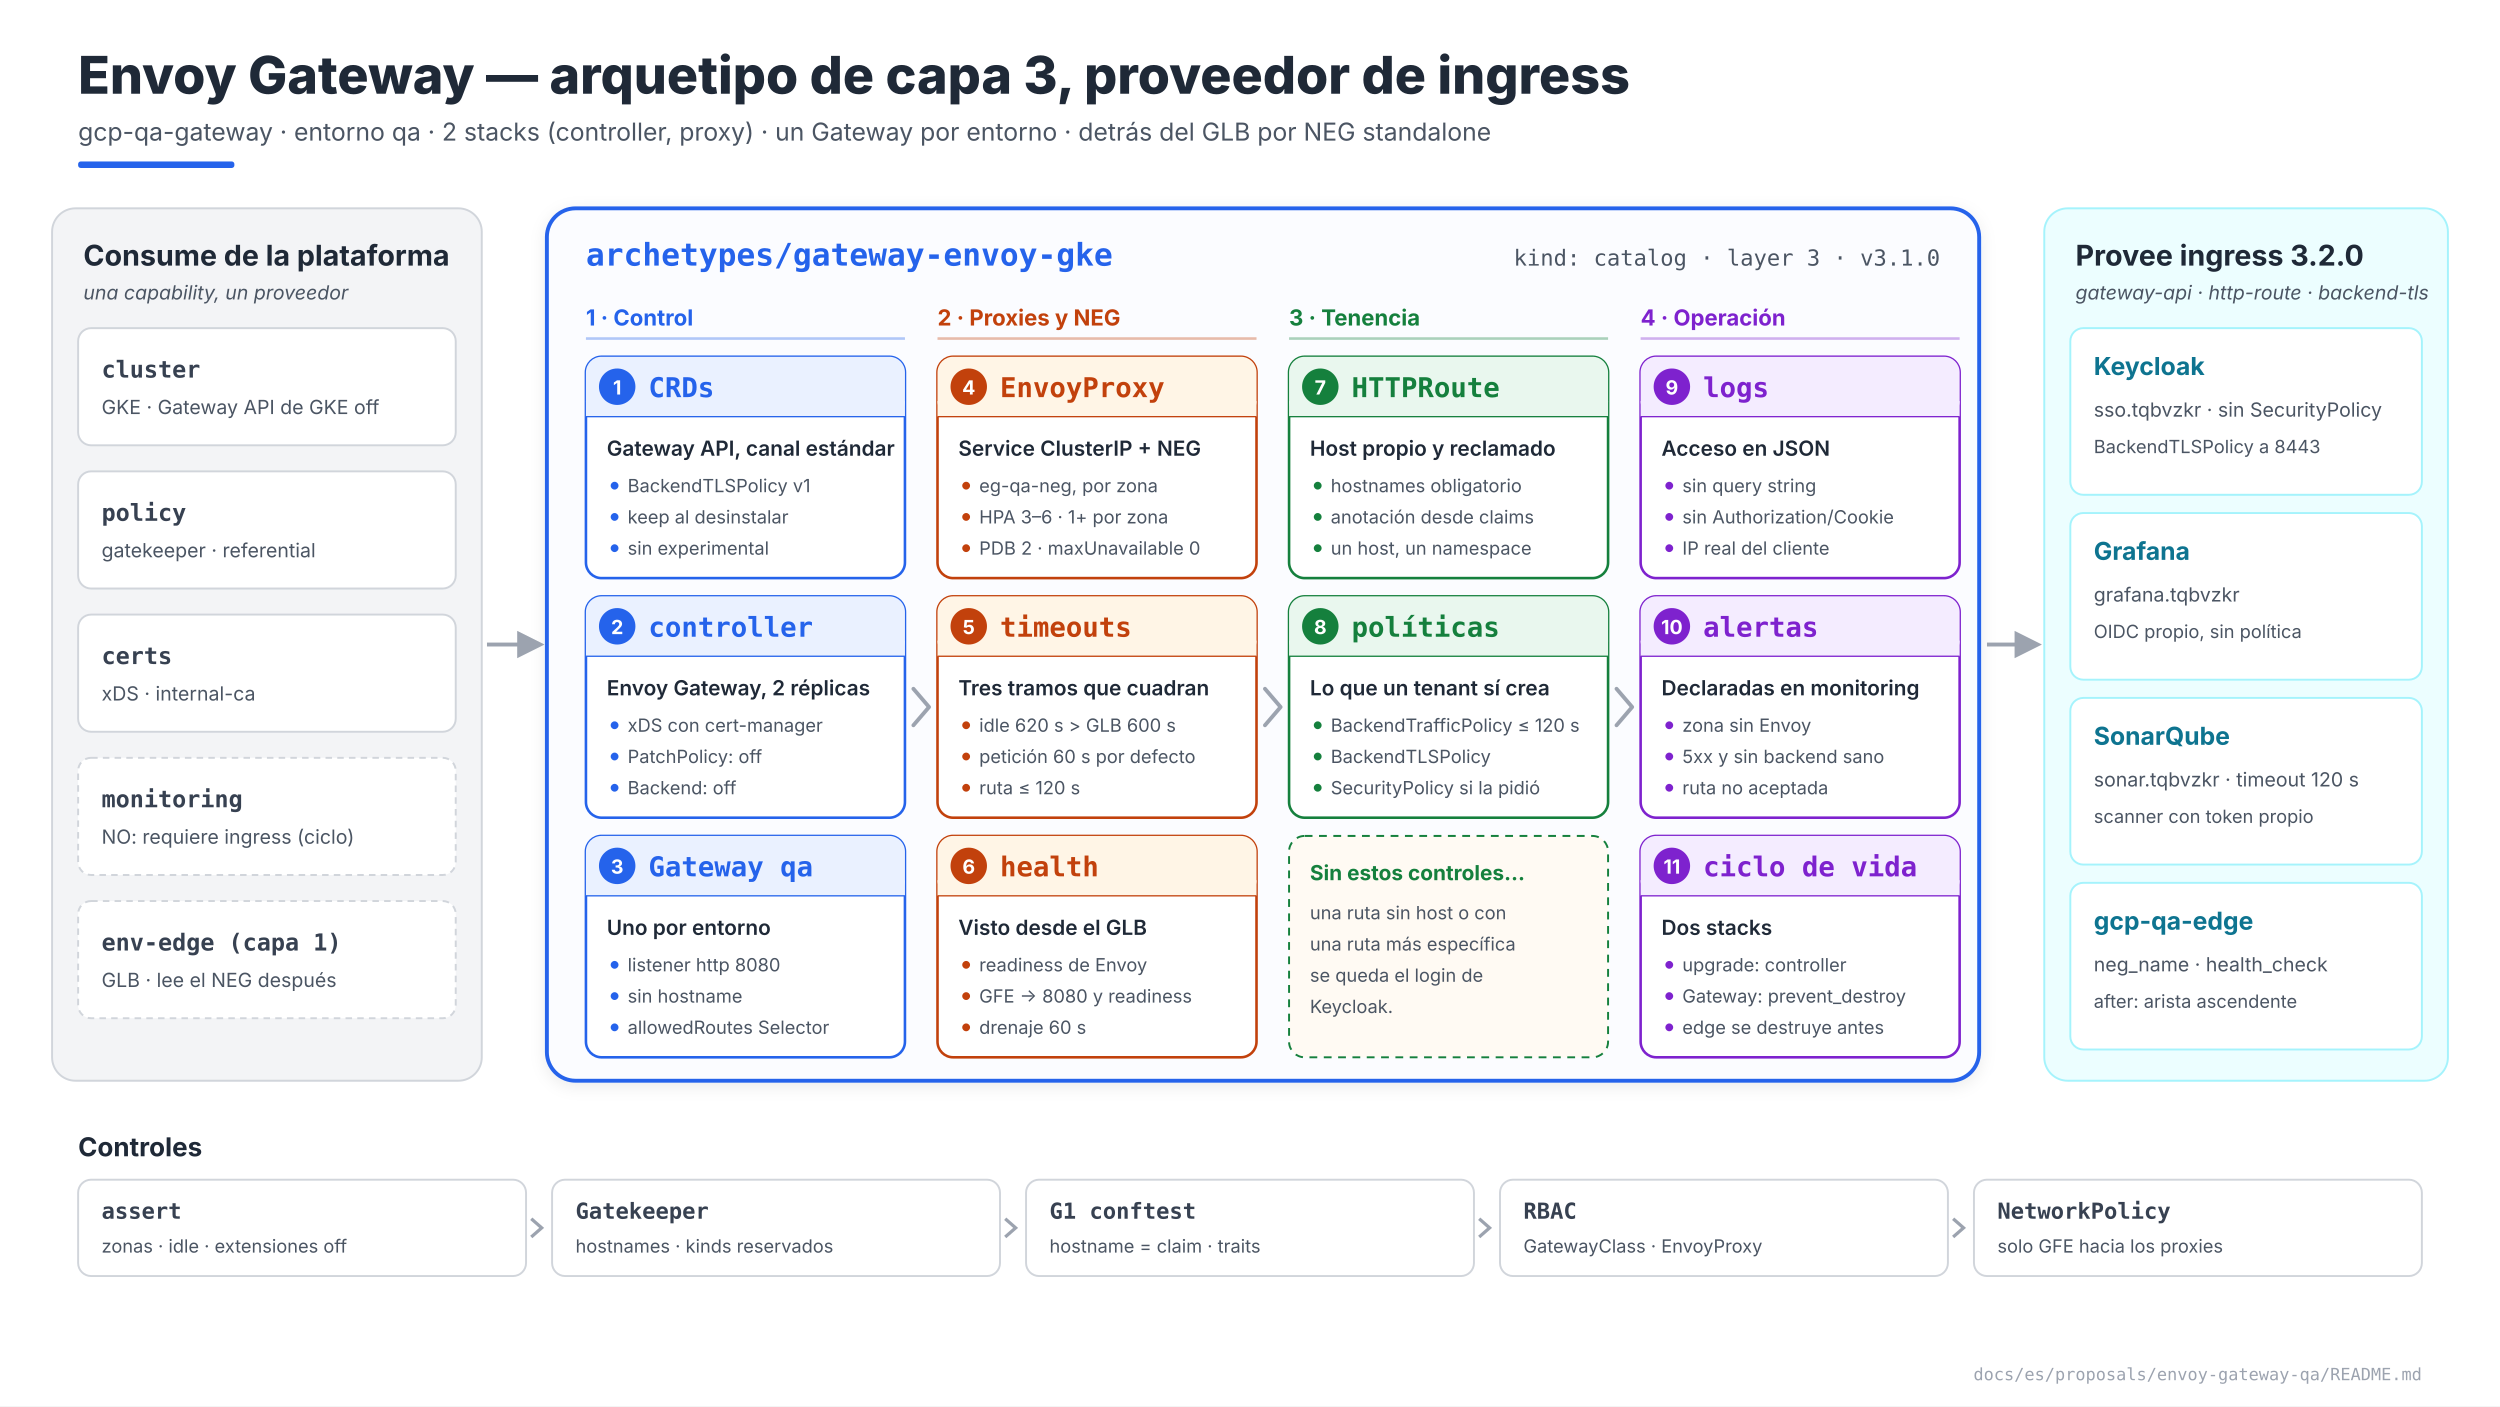
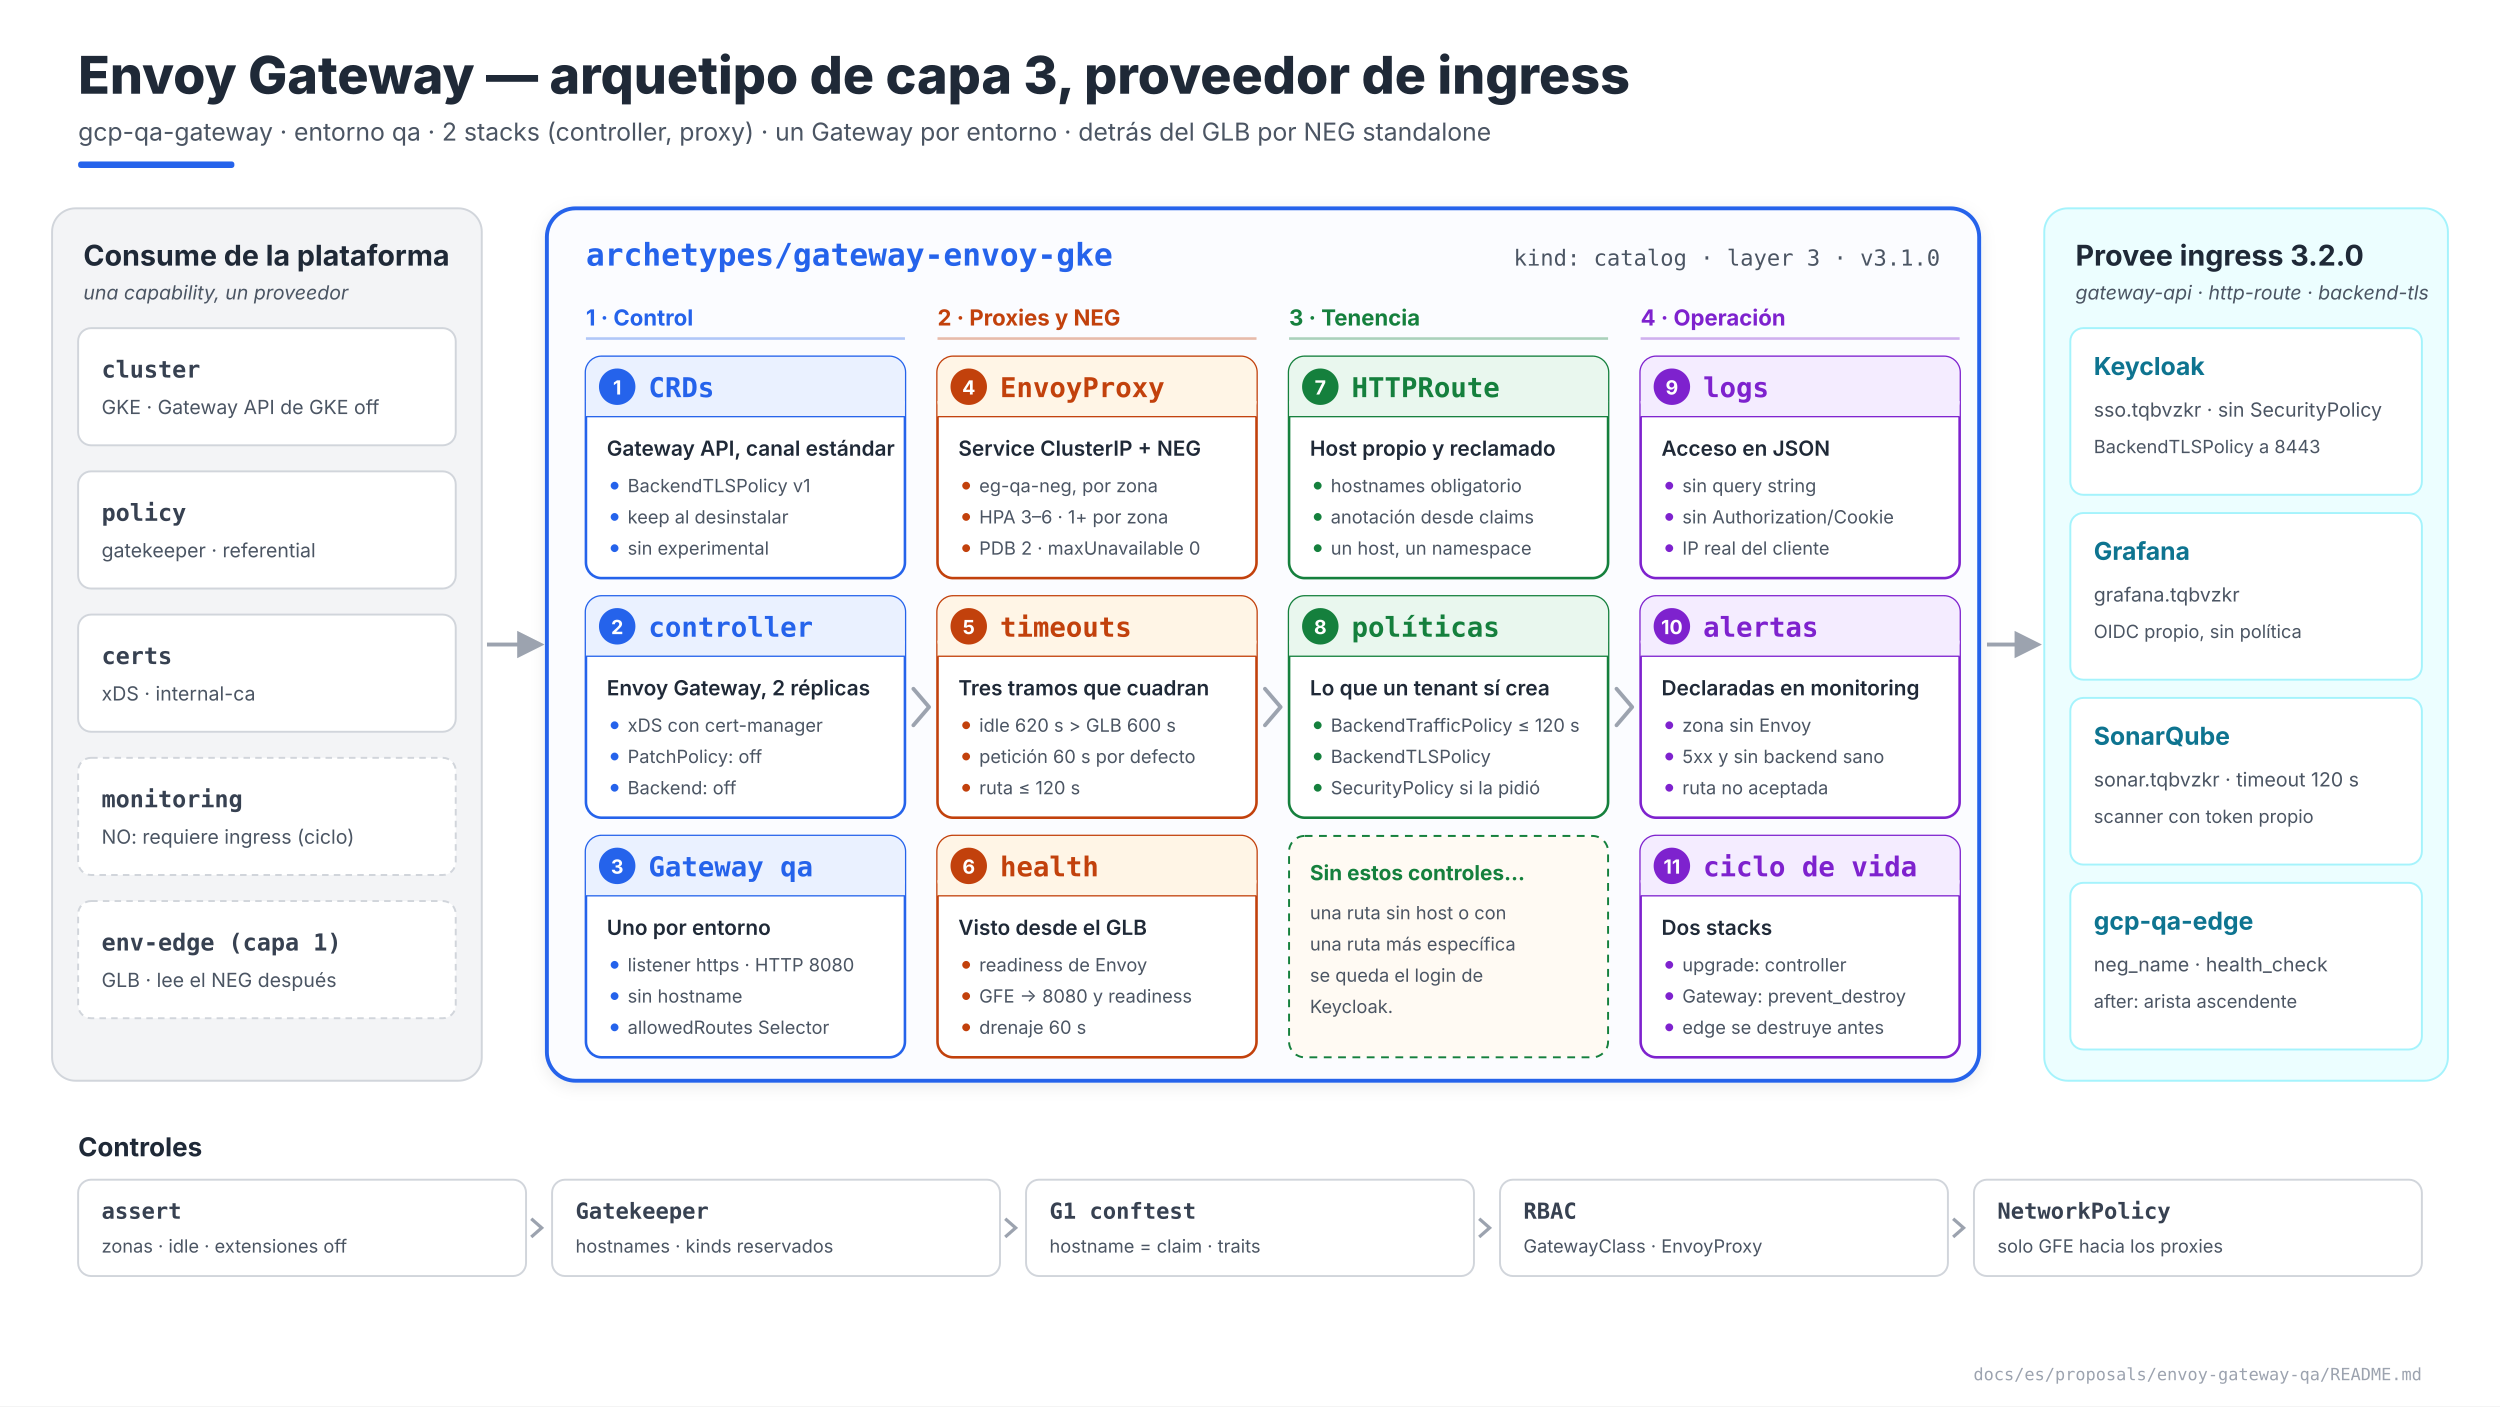
<svg xmlns="http://www.w3.org/2000/svg" viewBox="0 0 1920 1080" width="1920" height="1080" role="img" aria-label="Arquetipo gateway-envoy-gke: bloques">
  <defs>
    <marker id="ah" viewBox="0 0 10 10" refX="8" refY="5" markerWidth="7" markerHeight="7" orient="auto-start-reverse">
      <path d="M0,0 L10,5 L0,10 z" fill="#9ca3af" />
    </marker>
    <filter id="sh" x="-5%" y="-5%" width="110%" height="115%">
      <feDropShadow dx="0" dy="3" stdDeviation="6" flood-color="#111827" flood-opacity="0.08" />
    </filter>
  </defs>
  <rect width="1920" height="1080" fill="#ffffff" />
  <text x="60" y="72" font-family="'Inter','Segoe UI','Helvetica Neue',Arial,sans-serif" font-size="40" font-weight="800" fill="#1f2937" text-anchor="start">Envoy Gateway — arquetipo de capa 3, proveedor de ingress</text>
  <text x="60" y="108" font-family="'Inter','Segoe UI','Helvetica Neue',Arial,sans-serif" font-size="19" font-weight="400" fill="#4b5563" text-anchor="start">gcp-qa-gateway · entorno qa · 2 stacks (controller, proxy) · un Gateway por entorno · detrás del GLB por NEG standalone</text>
  <rect x="60" y="124" width="120" height="5" rx="2" fill="#2563eb" />
  <rect x="40" y="160" width="330" height="670" rx="18" fill="#f3f4f6" stroke="#d1d5db" stroke-width="1.5" />
  <text x="64" y="204" font-family="'Inter','Segoe UI','Helvetica Neue',Arial,sans-serif" font-size="22" font-weight="700" fill="#1f2937" text-anchor="start">Consume de la plataforma</text>
  <text x="64" y="230" font-family="'Inter','Segoe UI','Helvetica Neue',Arial,sans-serif" font-size="15" font-weight="400" fill="#4b5563" text-anchor="start" font-style="italic">una capability, un proveedor</text>
  <rect x="60" y="252" width="290" height="90" rx="10" fill="#ffffff" stroke="#d1d5db" stroke-width="1.5" />
  <text x="78" y="290" font-family="'JetBrains Mono','SFMono-Regular',Consolas,monospace" font-size="18" font-weight="700" fill="#374151" text-anchor="start">cluster</text>
  <text x="78" y="318" font-family="'Inter','Segoe UI','Helvetica Neue',Arial,sans-serif" font-size="15" font-weight="400" fill="#4b5563" text-anchor="start">GKE · Gateway API de GKE off</text>
  <rect x="60" y="362" width="290" height="90" rx="10" fill="#ffffff" stroke="#d1d5db" stroke-width="1.5" />
  <text x="78" y="400" font-family="'JetBrains Mono','SFMono-Regular',Consolas,monospace" font-size="18" font-weight="700" fill="#374151" text-anchor="start">policy</text>
  <text x="78" y="428" font-family="'Inter','Segoe UI','Helvetica Neue',Arial,sans-serif" font-size="15" font-weight="400" fill="#4b5563" text-anchor="start">gatekeeper · referential</text>
  <rect x="60" y="472" width="290" height="90" rx="10" fill="#ffffff" stroke="#d1d5db" stroke-width="1.5" />
  <text x="78" y="510" font-family="'JetBrains Mono','SFMono-Regular',Consolas,monospace" font-size="18" font-weight="700" fill="#374151" text-anchor="start">certs</text>
  <text x="78" y="538" font-family="'Inter','Segoe UI','Helvetica Neue',Arial,sans-serif" font-size="15" font-weight="400" fill="#4b5563" text-anchor="start">xDS · internal-ca</text>
  <rect x="60" y="582" width="290" height="90" rx="10" fill="#ffffff" stroke="#d1d5db" stroke-width="1.5" stroke-dasharray="5 4" />
  <text x="78" y="620" font-family="'JetBrains Mono','SFMono-Regular',Consolas,monospace" font-size="18" font-weight="700" fill="#374151" text-anchor="start">monitoring</text>
  <text x="78" y="648" font-family="'Inter','Segoe UI','Helvetica Neue',Arial,sans-serif" font-size="15" font-weight="400" fill="#4b5563" text-anchor="start">NO: requiere ingress (ciclo)</text>
  <rect x="60" y="692" width="290" height="90" rx="10" fill="#ffffff" stroke="#d1d5db" stroke-width="1.5" stroke-dasharray="5 4" />
  <text x="78" y="730" font-family="'JetBrains Mono','SFMono-Regular',Consolas,monospace" font-size="18" font-weight="700" fill="#374151" text-anchor="start">env-edge (capa 1)</text>
  <text x="78" y="758" font-family="'Inter','Segoe UI','Helvetica Neue',Arial,sans-serif" font-size="15" font-weight="400" fill="#4b5563" text-anchor="start">GLB · lee el NEG después</text>
  <g filter="url(#sh)">
    <rect x="420" y="160" width="1100" height="670" rx="22" fill="#fbfcff" stroke="#2563eb" stroke-width="3" />
  </g>
  <text x="450" y="204" font-family="'JetBrains Mono','SFMono-Regular',Consolas,monospace" font-size="24" font-weight="800" fill="#2563eb" text-anchor="start">archetypes/gateway-envoy-gke</text>
  <text x="1490" y="204" font-family="'JetBrains Mono','SFMono-Regular',Consolas,monospace" font-size="17" font-weight="500" fill="#4b5563" text-anchor="end">kind: catalog · layer 3 · v3.1.0</text>
  <text x="450" y="250" font-family="'Inter','Segoe UI','Helvetica Neue',Arial,sans-serif" font-size="17" font-weight="700" fill="#2563eb" text-anchor="start">1 · Control</text>
  <line x1="450" y1="260" x2="695" y2="260" stroke="#2563eb" stroke-width="2" opacity="0.35" />
  <text x="720" y="250" font-family="'Inter','Segoe UI','Helvetica Neue',Arial,sans-serif" font-size="17" font-weight="700" fill="#c2410c" text-anchor="start">2 · Proxies y NEG</text>
  <line x1="720" y1="260" x2="965" y2="260" stroke="#c2410c" stroke-width="2" opacity="0.35" />
  <text x="990" y="250" font-family="'Inter','Segoe UI','Helvetica Neue',Arial,sans-serif" font-size="17" font-weight="700" fill="#15803d" text-anchor="start">3 · Tenencia</text>
  <line x1="990" y1="260" x2="1235" y2="260" stroke="#15803d" stroke-width="2" opacity="0.35" />
  <text x="1260" y="250" font-family="'Inter','Segoe UI','Helvetica Neue',Arial,sans-serif" font-size="17" font-weight="700" fill="#7e22ce" text-anchor="start">4 · Operación</text>
  <line x1="1260" y1="260" x2="1505" y2="260" stroke="#7e22ce" stroke-width="2" opacity="0.35" />
  <rect x="450" y="274" width="245" height="170" rx="12" fill="#ffffff" stroke="#2563eb" stroke-width="2" />
  <rect x="450" y="274" width="245" height="46" rx="12" fill="#eaf1ff" />
  <rect x="450" y="308" width="245" height="12" fill="#eaf1ff" />
  <line x1="450" y1="320" x2="695" y2="320" stroke="#2563eb" stroke-width="1" />
  <circle cx="474" cy="297" r="14" fill="#2563eb" />
  <text x="474" y="303" font-family="'Inter','Segoe UI','Helvetica Neue',Arial,sans-serif" font-size="15" font-weight="700" fill="#ffffff" text-anchor="middle">1</text>
  <text x="498" y="305" font-family="'JetBrains Mono','SFMono-Regular',Consolas,monospace" font-size="21" font-weight="700" fill="#2563eb" text-anchor="start">CRDs</text>
  <text x="466" y="350" font-family="'Inter','Segoe UI','Helvetica Neue',Arial,sans-serif" font-size="16" font-weight="600" fill="#1f2937" text-anchor="start">Gateway API, canal estándar</text>
  <circle cx="472" cy="373" r="3" fill="#2563eb" />
  <text x="482" y="378" font-family="'Inter','Segoe UI','Helvetica Neue',Arial,sans-serif" font-size="14" font-weight="400" fill="#4b5563" text-anchor="start">BackendTLSPolicy v1</text>
  <circle cx="472" cy="397" r="3" fill="#2563eb" />
  <text x="482" y="402" font-family="'Inter','Segoe UI','Helvetica Neue',Arial,sans-serif" font-size="14" font-weight="400" fill="#4b5563" text-anchor="start">keep al desinstalar</text>
  <circle cx="472" cy="421" r="3" fill="#2563eb" />
  <text x="482" y="426" font-family="'Inter','Segoe UI','Helvetica Neue',Arial,sans-serif" font-size="14" font-weight="400" fill="#4b5563" text-anchor="start">sin experimental</text>
  <rect x="450" y="458" width="245" height="170" rx="12" fill="#ffffff" stroke="#2563eb" stroke-width="2" />
  <rect x="450" y="458" width="245" height="46" rx="12" fill="#eaf1ff" />
  <rect x="450" y="492" width="245" height="12" fill="#eaf1ff" />
  <line x1="450" y1="504" x2="695" y2="504" stroke="#2563eb" stroke-width="1" />
  <circle cx="474" cy="481" r="14" fill="#2563eb" />
  <text x="474" y="487" font-family="'Inter','Segoe UI','Helvetica Neue',Arial,sans-serif" font-size="15" font-weight="700" fill="#ffffff" text-anchor="middle">2</text>
  <text x="498" y="489" font-family="'JetBrains Mono','SFMono-Regular',Consolas,monospace" font-size="21" font-weight="700" fill="#2563eb" text-anchor="start">controller</text>
  <text x="466" y="534" font-family="'Inter','Segoe UI','Helvetica Neue',Arial,sans-serif" font-size="16" font-weight="600" fill="#1f2937" text-anchor="start">Envoy Gateway, 2 réplicas</text>
  <circle cx="472" cy="557" r="3" fill="#2563eb" />
  <text x="482" y="562" font-family="'Inter','Segoe UI','Helvetica Neue',Arial,sans-serif" font-size="14" font-weight="400" fill="#4b5563" text-anchor="start">xDS con cert-manager</text>
  <circle cx="472" cy="581" r="3" fill="#2563eb" />
  <text x="482" y="586" font-family="'Inter','Segoe UI','Helvetica Neue',Arial,sans-serif" font-size="14" font-weight="400" fill="#4b5563" text-anchor="start">PatchPolicy: off</text>
  <circle cx="472" cy="605" r="3" fill="#2563eb" />
  <text x="482" y="610" font-family="'Inter','Segoe UI','Helvetica Neue',Arial,sans-serif" font-size="14" font-weight="400" fill="#4b5563" text-anchor="start">Backend: off</text>
  <rect x="450" y="642" width="245" height="170" rx="12" fill="#ffffff" stroke="#2563eb" stroke-width="2" />
  <rect x="450" y="642" width="245" height="46" rx="12" fill="#eaf1ff" />
  <rect x="450" y="676" width="245" height="12" fill="#eaf1ff" />
  <line x1="450" y1="688" x2="695" y2="688" stroke="#2563eb" stroke-width="1" />
  <circle cx="474" cy="665" r="14" fill="#2563eb" />
  <text x="474" y="671" font-family="'Inter','Segoe UI','Helvetica Neue',Arial,sans-serif" font-size="15" font-weight="700" fill="#ffffff" text-anchor="middle">3</text>
  <text x="498" y="673" font-family="'JetBrains Mono','SFMono-Regular',Consolas,monospace" font-size="21" font-weight="700" fill="#2563eb" text-anchor="start">Gateway qa</text>
  <text x="466" y="718" font-family="'Inter','Segoe UI','Helvetica Neue',Arial,sans-serif" font-size="16" font-weight="600" fill="#1f2937" text-anchor="start">Uno por entorno</text>
  <circle cx="472" cy="741" r="3" fill="#2563eb" />
-   <text x="482" y="746" font-family="'Inter','Segoe UI','Helvetica Neue',Arial,sans-serif" font-size="14" font-weight="400" fill="#4b5563" text-anchor="start">listener http 8080</text>
+   <text x="482" y="746" font-family="'Inter','Segoe UI','Helvetica Neue',Arial,sans-serif" font-size="14" font-weight="400" fill="#4b5563" text-anchor="start">listener https · HTTP 8080</text>
  <circle cx="472" cy="765" r="3" fill="#2563eb" />
  <text x="482" y="770" font-family="'Inter','Segoe UI','Helvetica Neue',Arial,sans-serif" font-size="14" font-weight="400" fill="#4b5563" text-anchor="start">sin hostname</text>
  <circle cx="472" cy="789" r="3" fill="#2563eb" />
  <text x="482" y="794" font-family="'Inter','Segoe UI','Helvetica Neue',Arial,sans-serif" font-size="14" font-weight="400" fill="#4b5563" text-anchor="start">allowedRoutes Selector</text>
  <rect x="720" y="274" width="245" height="170" rx="12" fill="#ffffff" stroke="#c2410c" stroke-width="2" />
  <rect x="720" y="274" width="245" height="46" rx="12" fill="#fff5e6" />
  <rect x="720" y="308" width="245" height="12" fill="#fff5e6" />
  <line x1="720" y1="320" x2="965" y2="320" stroke="#c2410c" stroke-width="1" />
  <circle cx="744" cy="297" r="14" fill="#c2410c" />
  <text x="744" y="303" font-family="'Inter','Segoe UI','Helvetica Neue',Arial,sans-serif" font-size="15" font-weight="700" fill="#ffffff" text-anchor="middle">4</text>
  <text x="768" y="305" font-family="'JetBrains Mono','SFMono-Regular',Consolas,monospace" font-size="21" font-weight="700" fill="#c2410c" text-anchor="start">EnvoyProxy</text>
  <text x="736" y="350" font-family="'Inter','Segoe UI','Helvetica Neue',Arial,sans-serif" font-size="16" font-weight="600" fill="#1f2937" text-anchor="start">Service ClusterIP + NEG</text>
  <circle cx="742" cy="373" r="3" fill="#c2410c" />
  <text x="752" y="378" font-family="'Inter','Segoe UI','Helvetica Neue',Arial,sans-serif" font-size="14" font-weight="400" fill="#4b5563" text-anchor="start">eg-qa-neg, por zona</text>
  <circle cx="742" cy="397" r="3" fill="#c2410c" />
  <text x="752" y="402" font-family="'Inter','Segoe UI','Helvetica Neue',Arial,sans-serif" font-size="14" font-weight="400" fill="#4b5563" text-anchor="start">HPA 3–6 · 1+ por zona</text>
  <circle cx="742" cy="421" r="3" fill="#c2410c" />
  <text x="752" y="426" font-family="'Inter','Segoe UI','Helvetica Neue',Arial,sans-serif" font-size="14" font-weight="400" fill="#4b5563" text-anchor="start">PDB 2 · maxUnavailable 0</text>
  <rect x="720" y="458" width="245" height="170" rx="12" fill="#ffffff" stroke="#c2410c" stroke-width="2" />
  <rect x="720" y="458" width="245" height="46" rx="12" fill="#fff5e6" />
  <rect x="720" y="492" width="245" height="12" fill="#fff5e6" />
  <line x1="720" y1="504" x2="965" y2="504" stroke="#c2410c" stroke-width="1" />
  <circle cx="744" cy="481" r="14" fill="#c2410c" />
  <text x="744" y="487" font-family="'Inter','Segoe UI','Helvetica Neue',Arial,sans-serif" font-size="15" font-weight="700" fill="#ffffff" text-anchor="middle">5</text>
  <text x="768" y="489" font-family="'JetBrains Mono','SFMono-Regular',Consolas,monospace" font-size="21" font-weight="700" fill="#c2410c" text-anchor="start">timeouts</text>
  <text x="736" y="534" font-family="'Inter','Segoe UI','Helvetica Neue',Arial,sans-serif" font-size="16" font-weight="600" fill="#1f2937" text-anchor="start">Tres tramos que cuadran</text>
  <circle cx="742" cy="557" r="3" fill="#c2410c" />
  <text x="752" y="562" font-family="'Inter','Segoe UI','Helvetica Neue',Arial,sans-serif" font-size="14" font-weight="400" fill="#4b5563" text-anchor="start">idle 620 s &gt; GLB 600 s</text>
  <circle cx="742" cy="581" r="3" fill="#c2410c" />
  <text x="752" y="586" font-family="'Inter','Segoe UI','Helvetica Neue',Arial,sans-serif" font-size="14" font-weight="400" fill="#4b5563" text-anchor="start">petición 60 s por defecto</text>
  <circle cx="742" cy="605" r="3" fill="#c2410c" />
  <text x="752" y="610" font-family="'Inter','Segoe UI','Helvetica Neue',Arial,sans-serif" font-size="14" font-weight="400" fill="#4b5563" text-anchor="start">ruta ≤ 120 s</text>
  <rect x="720" y="642" width="245" height="170" rx="12" fill="#ffffff" stroke="#c2410c" stroke-width="2" />
  <rect x="720" y="642" width="245" height="46" rx="12" fill="#fff5e6" />
  <rect x="720" y="676" width="245" height="12" fill="#fff5e6" />
  <line x1="720" y1="688" x2="965" y2="688" stroke="#c2410c" stroke-width="1" />
  <circle cx="744" cy="665" r="14" fill="#c2410c" />
  <text x="744" y="671" font-family="'Inter','Segoe UI','Helvetica Neue',Arial,sans-serif" font-size="15" font-weight="700" fill="#ffffff" text-anchor="middle">6</text>
  <text x="768" y="673" font-family="'JetBrains Mono','SFMono-Regular',Consolas,monospace" font-size="21" font-weight="700" fill="#c2410c" text-anchor="start">health</text>
  <text x="736" y="718" font-family="'Inter','Segoe UI','Helvetica Neue',Arial,sans-serif" font-size="16" font-weight="600" fill="#1f2937" text-anchor="start">Visto desde el GLB</text>
  <circle cx="742" cy="741" r="3" fill="#c2410c" />
  <text x="752" y="746" font-family="'Inter','Segoe UI','Helvetica Neue',Arial,sans-serif" font-size="14" font-weight="400" fill="#4b5563" text-anchor="start">readiness de Envoy</text>
  <circle cx="742" cy="765" r="3" fill="#c2410c" />
  <text x="752" y="770" font-family="'Inter','Segoe UI','Helvetica Neue',Arial,sans-serif" font-size="14" font-weight="400" fill="#4b5563" text-anchor="start">GFE → 8080 y readiness</text>
  <circle cx="742" cy="789" r="3" fill="#c2410c" />
  <text x="752" y="794" font-family="'Inter','Segoe UI','Helvetica Neue',Arial,sans-serif" font-size="14" font-weight="400" fill="#4b5563" text-anchor="start">drenaje 60 s</text>
  <rect x="990" y="274" width="245" height="170" rx="12" fill="#ffffff" stroke="#15803d" stroke-width="2" />
  <rect x="990" y="274" width="245" height="46" rx="12" fill="#e9f7ee" />
  <rect x="990" y="308" width="245" height="12" fill="#e9f7ee" />
  <line x1="990" y1="320" x2="1235" y2="320" stroke="#15803d" stroke-width="1" />
  <circle cx="1014" cy="297" r="14" fill="#15803d" />
  <text x="1014" y="303" font-family="'Inter','Segoe UI','Helvetica Neue',Arial,sans-serif" font-size="15" font-weight="700" fill="#ffffff" text-anchor="middle">7</text>
  <text x="1038" y="305" font-family="'JetBrains Mono','SFMono-Regular',Consolas,monospace" font-size="21" font-weight="700" fill="#15803d" text-anchor="start">HTTPRoute</text>
  <text x="1006" y="350" font-family="'Inter','Segoe UI','Helvetica Neue',Arial,sans-serif" font-size="16" font-weight="600" fill="#1f2937" text-anchor="start">Host propio y reclamado</text>
  <circle cx="1012" cy="373" r="3" fill="#15803d" />
  <text x="1022" y="378" font-family="'Inter','Segoe UI','Helvetica Neue',Arial,sans-serif" font-size="14" font-weight="400" fill="#4b5563" text-anchor="start">hostnames obligatorio</text>
  <circle cx="1012" cy="397" r="3" fill="#15803d" />
  <text x="1022" y="402" font-family="'Inter','Segoe UI','Helvetica Neue',Arial,sans-serif" font-size="14" font-weight="400" fill="#4b5563" text-anchor="start">anotación desde claims</text>
  <circle cx="1012" cy="421" r="3" fill="#15803d" />
  <text x="1022" y="426" font-family="'Inter','Segoe UI','Helvetica Neue',Arial,sans-serif" font-size="14" font-weight="400" fill="#4b5563" text-anchor="start">un host, un namespace</text>
  <rect x="990" y="458" width="245" height="170" rx="12" fill="#ffffff" stroke="#15803d" stroke-width="2" />
  <rect x="990" y="458" width="245" height="46" rx="12" fill="#e9f7ee" />
  <rect x="990" y="492" width="245" height="12" fill="#e9f7ee" />
  <line x1="990" y1="504" x2="1235" y2="504" stroke="#15803d" stroke-width="1" />
  <circle cx="1014" cy="481" r="14" fill="#15803d" />
  <text x="1014" y="487" font-family="'Inter','Segoe UI','Helvetica Neue',Arial,sans-serif" font-size="15" font-weight="700" fill="#ffffff" text-anchor="middle">8</text>
  <text x="1038" y="489" font-family="'JetBrains Mono','SFMono-Regular',Consolas,monospace" font-size="21" font-weight="700" fill="#15803d" text-anchor="start">políticas</text>
  <text x="1006" y="534" font-family="'Inter','Segoe UI','Helvetica Neue',Arial,sans-serif" font-size="16" font-weight="600" fill="#1f2937" text-anchor="start">Lo que un tenant sí crea</text>
  <circle cx="1012" cy="557" r="3" fill="#15803d" />
  <text x="1022" y="562" font-family="'Inter','Segoe UI','Helvetica Neue',Arial,sans-serif" font-size="14" font-weight="400" fill="#4b5563" text-anchor="start">BackendTrafficPolicy ≤ 120 s</text>
  <circle cx="1012" cy="581" r="3" fill="#15803d" />
  <text x="1022" y="586" font-family="'Inter','Segoe UI','Helvetica Neue',Arial,sans-serif" font-size="14" font-weight="400" fill="#4b5563" text-anchor="start">BackendTLSPolicy</text>
  <circle cx="1012" cy="605" r="3" fill="#15803d" />
  <text x="1022" y="610" font-family="'Inter','Segoe UI','Helvetica Neue',Arial,sans-serif" font-size="14" font-weight="400" fill="#4b5563" text-anchor="start">SecurityPolicy si la pidió</text>
  <rect x="990" y="642" width="245" height="170" rx="12" fill="#fffaf3" stroke="#15803d" stroke-width="1.5" stroke-dasharray="6 5" />
  <text x="1006" y="676" font-family="'Inter','Segoe UI','Helvetica Neue',Arial,sans-serif" font-size="16" font-weight="700" fill="#15803d" text-anchor="start">Sin estos controles…</text>
  <text x="1006" y="706" font-family="'Inter','Segoe UI','Helvetica Neue',Arial,sans-serif" font-size="14" font-weight="400" fill="#4b5563" text-anchor="start">una ruta sin host o con</text>
  <text x="1006" y="730" font-family="'Inter','Segoe UI','Helvetica Neue',Arial,sans-serif" font-size="14" font-weight="400" fill="#4b5563" text-anchor="start">una ruta más específica</text>
  <text x="1006" y="754" font-family="'Inter','Segoe UI','Helvetica Neue',Arial,sans-serif" font-size="14" font-weight="400" fill="#4b5563" text-anchor="start">se queda el login de</text>
  <text x="1006" y="778" font-family="'Inter','Segoe UI','Helvetica Neue',Arial,sans-serif" font-size="14" font-weight="400" fill="#4b5563" text-anchor="start">Keycloak.</text>
  <rect x="1260" y="274" width="245" height="170" rx="12" fill="#ffffff" stroke="#7e22ce" stroke-width="2" />
  <rect x="1260" y="274" width="245" height="46" rx="12" fill="#f4ecff" />
  <rect x="1260" y="308" width="245" height="12" fill="#f4ecff" />
  <line x1="1260" y1="320" x2="1505" y2="320" stroke="#7e22ce" stroke-width="1" />
  <circle cx="1284" cy="297" r="14" fill="#7e22ce" />
  <text x="1284" y="303" font-family="'Inter','Segoe UI','Helvetica Neue',Arial,sans-serif" font-size="15" font-weight="700" fill="#ffffff" text-anchor="middle">9</text>
  <text x="1308" y="305" font-family="'JetBrains Mono','SFMono-Regular',Consolas,monospace" font-size="21" font-weight="700" fill="#7e22ce" text-anchor="start">logs</text>
  <text x="1276" y="350" font-family="'Inter','Segoe UI','Helvetica Neue',Arial,sans-serif" font-size="16" font-weight="600" fill="#1f2937" text-anchor="start">Acceso en JSON</text>
  <circle cx="1282" cy="373" r="3" fill="#7e22ce" />
  <text x="1292" y="378" font-family="'Inter','Segoe UI','Helvetica Neue',Arial,sans-serif" font-size="14" font-weight="400" fill="#4b5563" text-anchor="start">sin query string</text>
  <circle cx="1282" cy="397" r="3" fill="#7e22ce" />
  <text x="1292" y="402" font-family="'Inter','Segoe UI','Helvetica Neue',Arial,sans-serif" font-size="14" font-weight="400" fill="#4b5563" text-anchor="start">sin Authorization/Cookie</text>
  <circle cx="1282" cy="421" r="3" fill="#7e22ce" />
  <text x="1292" y="426" font-family="'Inter','Segoe UI','Helvetica Neue',Arial,sans-serif" font-size="14" font-weight="400" fill="#4b5563" text-anchor="start">IP real del cliente</text>
  <rect x="1260" y="458" width="245" height="170" rx="12" fill="#ffffff" stroke="#7e22ce" stroke-width="2" />
  <rect x="1260" y="458" width="245" height="46" rx="12" fill="#f4ecff" />
  <rect x="1260" y="492" width="245" height="12" fill="#f4ecff" />
  <line x1="1260" y1="504" x2="1505" y2="504" stroke="#7e22ce" stroke-width="1" />
  <circle cx="1284" cy="481" r="14" fill="#7e22ce" />
  <text x="1284" y="487" font-family="'Inter','Segoe UI','Helvetica Neue',Arial,sans-serif" font-size="15" font-weight="700" fill="#ffffff" text-anchor="middle">10</text>
  <text x="1308" y="489" font-family="'JetBrains Mono','SFMono-Regular',Consolas,monospace" font-size="21" font-weight="700" fill="#7e22ce" text-anchor="start">alertas</text>
  <text x="1276" y="534" font-family="'Inter','Segoe UI','Helvetica Neue',Arial,sans-serif" font-size="16" font-weight="600" fill="#1f2937" text-anchor="start">Declaradas en monitoring</text>
  <circle cx="1282" cy="557" r="3" fill="#7e22ce" />
  <text x="1292" y="562" font-family="'Inter','Segoe UI','Helvetica Neue',Arial,sans-serif" font-size="14" font-weight="400" fill="#4b5563" text-anchor="start">zona sin Envoy</text>
  <circle cx="1282" cy="581" r="3" fill="#7e22ce" />
  <text x="1292" y="586" font-family="'Inter','Segoe UI','Helvetica Neue',Arial,sans-serif" font-size="14" font-weight="400" fill="#4b5563" text-anchor="start">5xx y sin backend sano</text>
  <circle cx="1282" cy="605" r="3" fill="#7e22ce" />
  <text x="1292" y="610" font-family="'Inter','Segoe UI','Helvetica Neue',Arial,sans-serif" font-size="14" font-weight="400" fill="#4b5563" text-anchor="start">ruta no aceptada</text>
  <rect x="1260" y="642" width="245" height="170" rx="12" fill="#ffffff" stroke="#7e22ce" stroke-width="2" />
  <rect x="1260" y="642" width="245" height="46" rx="12" fill="#f4ecff" />
  <rect x="1260" y="676" width="245" height="12" fill="#f4ecff" />
  <line x1="1260" y1="688" x2="1505" y2="688" stroke="#7e22ce" stroke-width="1" />
  <circle cx="1284" cy="665" r="14" fill="#7e22ce" />
  <text x="1284" y="671" font-family="'Inter','Segoe UI','Helvetica Neue',Arial,sans-serif" font-size="15" font-weight="700" fill="#ffffff" text-anchor="middle">11</text>
  <text x="1308" y="673" font-family="'JetBrains Mono','SFMono-Regular',Consolas,monospace" font-size="21" font-weight="700" fill="#7e22ce" text-anchor="start">ciclo de vida</text>
  <text x="1276" y="718" font-family="'Inter','Segoe UI','Helvetica Neue',Arial,sans-serif" font-size="16" font-weight="600" fill="#1f2937" text-anchor="start">Dos stacks</text>
  <circle cx="1282" cy="741" r="3" fill="#7e22ce" />
  <text x="1292" y="746" font-family="'Inter','Segoe UI','Helvetica Neue',Arial,sans-serif" font-size="14" font-weight="400" fill="#4b5563" text-anchor="start">upgrade: controller</text>
  <circle cx="1282" cy="765" r="3" fill="#7e22ce" />
  <text x="1292" y="770" font-family="'Inter','Segoe UI','Helvetica Neue',Arial,sans-serif" font-size="14" font-weight="400" fill="#4b5563" text-anchor="start">Gateway: prevent_destroy</text>
  <circle cx="1282" cy="789" r="3" fill="#7e22ce" />
  <text x="1292" y="794" font-family="'Inter','Segoe UI','Helvetica Neue',Arial,sans-serif" font-size="14" font-weight="400" fill="#4b5563" text-anchor="start">edge se destruye antes</text>
  <path d="M701.5,529.0 L713.5,543.0 L701.5,557.0" fill="none" stroke="#9ca3af" stroke-width="3" stroke-linecap="round" stroke-linejoin="round" />
  <path d="M971.5,529.0 L983.5,543.0 L971.5,557.0" fill="none" stroke="#9ca3af" stroke-width="3" stroke-linecap="round" stroke-linejoin="round" />
  <path d="M1241.5,529.0 L1253.5,543.0 L1241.5,557.0" fill="none" stroke="#9ca3af" stroke-width="3" stroke-linecap="round" stroke-linejoin="round" />
  <line x1="374" y1="495.0" x2="414" y2="495.0" stroke="#9ca3af" stroke-width="3" marker-end="url(#ah)" />
  <rect x="1570" y="160" width="310" height="670" rx="18" fill="#ecfeff" stroke="#a5f3fc" stroke-width="1.5" />
  <text x="1594" y="204" font-family="'Inter','Segoe UI','Helvetica Neue',Arial,sans-serif" font-size="22" font-weight="700" fill="#1f2937" text-anchor="start">Provee ingress 3.2.0</text>
  <text x="1594" y="230" font-family="'Inter','Segoe UI','Helvetica Neue',Arial,sans-serif" font-size="15" font-weight="400" fill="#4b5563" text-anchor="start" font-style="italic">gateway-api · http-route · backend-tls</text>
  <rect x="1590" y="252" width="270" height="128" rx="10" fill="#ffffff" stroke="#a5f3fc" stroke-width="1.5" />
  <text x="1608" y="288" font-family="'Inter','Segoe UI','Helvetica Neue',Arial,sans-serif" font-size="19" font-weight="700" fill="#0e7490" text-anchor="start">Keycloak</text>
  <text x="1608" y="320" font-family="'Inter','Segoe UI','Helvetica Neue',Arial,sans-serif" font-size="15" font-weight="400" fill="#4b5563" text-anchor="start">sso.tqbvzkr · sin SecurityPolicy</text>
  <text x="1608" y="348" font-family="'Inter','Segoe UI','Helvetica Neue',Arial,sans-serif" font-size="14" font-weight="400" fill="#4b5563" text-anchor="start">BackendTLSPolicy a 8443</text>
  <rect x="1590" y="394" width="270" height="128" rx="10" fill="#ffffff" stroke="#a5f3fc" stroke-width="1.5" />
  <text x="1608" y="430" font-family="'Inter','Segoe UI','Helvetica Neue',Arial,sans-serif" font-size="19" font-weight="700" fill="#0e7490" text-anchor="start">Grafana</text>
  <text x="1608" y="462" font-family="'Inter','Segoe UI','Helvetica Neue',Arial,sans-serif" font-size="15" font-weight="400" fill="#4b5563" text-anchor="start">grafana.tqbvzkr</text>
  <text x="1608" y="490" font-family="'Inter','Segoe UI','Helvetica Neue',Arial,sans-serif" font-size="14" font-weight="400" fill="#4b5563" text-anchor="start">OIDC propio, sin política</text>
  <rect x="1590" y="536" width="270" height="128" rx="10" fill="#ffffff" stroke="#a5f3fc" stroke-width="1.5" />
  <text x="1608" y="572" font-family="'Inter','Segoe UI','Helvetica Neue',Arial,sans-serif" font-size="19" font-weight="700" fill="#0e7490" text-anchor="start">SonarQube</text>
  <text x="1608" y="604" font-family="'Inter','Segoe UI','Helvetica Neue',Arial,sans-serif" font-size="15" font-weight="400" fill="#4b5563" text-anchor="start">sonar.tqbvzkr · timeout 120 s</text>
  <text x="1608" y="632" font-family="'Inter','Segoe UI','Helvetica Neue',Arial,sans-serif" font-size="14" font-weight="400" fill="#4b5563" text-anchor="start">scanner con token propio</text>
  <rect x="1590" y="678" width="270" height="128" rx="10" fill="#ffffff" stroke="#a5f3fc" stroke-width="1.5" />
  <text x="1608" y="714" font-family="'Inter','Segoe UI','Helvetica Neue',Arial,sans-serif" font-size="19" font-weight="700" fill="#0e7490" text-anchor="start">gcp-qa-edge</text>
  <text x="1608" y="746" font-family="'Inter','Segoe UI','Helvetica Neue',Arial,sans-serif" font-size="15" font-weight="400" fill="#4b5563" text-anchor="start">neg_name · health_check</text>
  <text x="1608" y="774" font-family="'Inter','Segoe UI','Helvetica Neue',Arial,sans-serif" font-size="14" font-weight="400" fill="#4b5563" text-anchor="start">after: arista ascendente</text>
  <line x1="1526" y1="495.0" x2="1564" y2="495.0" stroke="#9ca3af" stroke-width="3" marker-end="url(#ah)" />
  <text x="60" y="888" font-family="'Inter','Segoe UI','Helvetica Neue',Arial,sans-serif" font-size="20" font-weight="700" fill="#1f2937" text-anchor="start">Controles</text>
  <rect x="60" y="906" width="344" height="74" rx="10" fill="#ffffff" stroke="#d1d5db" stroke-width="1.5" />
  <text x="78" y="936" font-family="'JetBrains Mono','SFMono-Regular',Consolas,monospace" font-size="17" font-weight="700" fill="#374151" text-anchor="start">assert</text>
  <text x="78" y="962" font-family="'Inter','Segoe UI','Helvetica Neue',Arial,sans-serif" font-size="14" font-weight="400" fill="#4b5563" text-anchor="start">zonas · idle · extensiones off</text>
  <path d="M408,936 l8,7 l-8,7" fill="none" stroke="#9ca3af" stroke-width="2.5" />
  <rect x="424" y="906" width="344" height="74" rx="10" fill="#ffffff" stroke="#d1d5db" stroke-width="1.5" />
  <text x="442" y="936" font-family="'JetBrains Mono','SFMono-Regular',Consolas,monospace" font-size="17" font-weight="700" fill="#374151" text-anchor="start">Gatekeeper</text>
  <text x="442" y="962" font-family="'Inter','Segoe UI','Helvetica Neue',Arial,sans-serif" font-size="14" font-weight="400" fill="#4b5563" text-anchor="start">hostnames · kinds reservados</text>
  <path d="M772,936 l8,7 l-8,7" fill="none" stroke="#9ca3af" stroke-width="2.5" />
  <rect x="788" y="906" width="344" height="74" rx="10" fill="#ffffff" stroke="#d1d5db" stroke-width="1.5" />
  <text x="806" y="936" font-family="'JetBrains Mono','SFMono-Regular',Consolas,monospace" font-size="17" font-weight="700" fill="#374151" text-anchor="start">G1 conftest</text>
  <text x="806" y="962" font-family="'Inter','Segoe UI','Helvetica Neue',Arial,sans-serif" font-size="14" font-weight="400" fill="#4b5563" text-anchor="start">hostname = claim · traits</text>
  <path d="M1136,936 l8,7 l-8,7" fill="none" stroke="#9ca3af" stroke-width="2.5" />
  <rect x="1152" y="906" width="344" height="74" rx="10" fill="#ffffff" stroke="#d1d5db" stroke-width="1.5" />
  <text x="1170" y="936" font-family="'JetBrains Mono','SFMono-Regular',Consolas,monospace" font-size="17" font-weight="700" fill="#374151" text-anchor="start">RBAC</text>
  <text x="1170" y="962" font-family="'Inter','Segoe UI','Helvetica Neue',Arial,sans-serif" font-size="14" font-weight="400" fill="#4b5563" text-anchor="start">GatewayClass · EnvoyProxy</text>
  <path d="M1500,936 l8,7 l-8,7" fill="none" stroke="#9ca3af" stroke-width="2.5" />
  <rect x="1516" y="906" width="344" height="74" rx="10" fill="#ffffff" stroke="#d1d5db" stroke-width="1.5" />
  <text x="1534" y="936" font-family="'JetBrains Mono','SFMono-Regular',Consolas,monospace" font-size="17" font-weight="700" fill="#374151" text-anchor="start">NetworkPolicy</text>
  <text x="1534" y="962" font-family="'Inter','Segoe UI','Helvetica Neue',Arial,sans-serif" font-size="14" font-weight="400" fill="#4b5563" text-anchor="start">solo GFE hacia los proxies</text>
  <text x="1860" y="1060" font-family="'JetBrains Mono','SFMono-Regular',Consolas,monospace" font-size="13" font-weight="400" fill="#9ca3af" text-anchor="end">docs/es/proposals/envoy-gateway-qa/README.md</text>
</svg>
